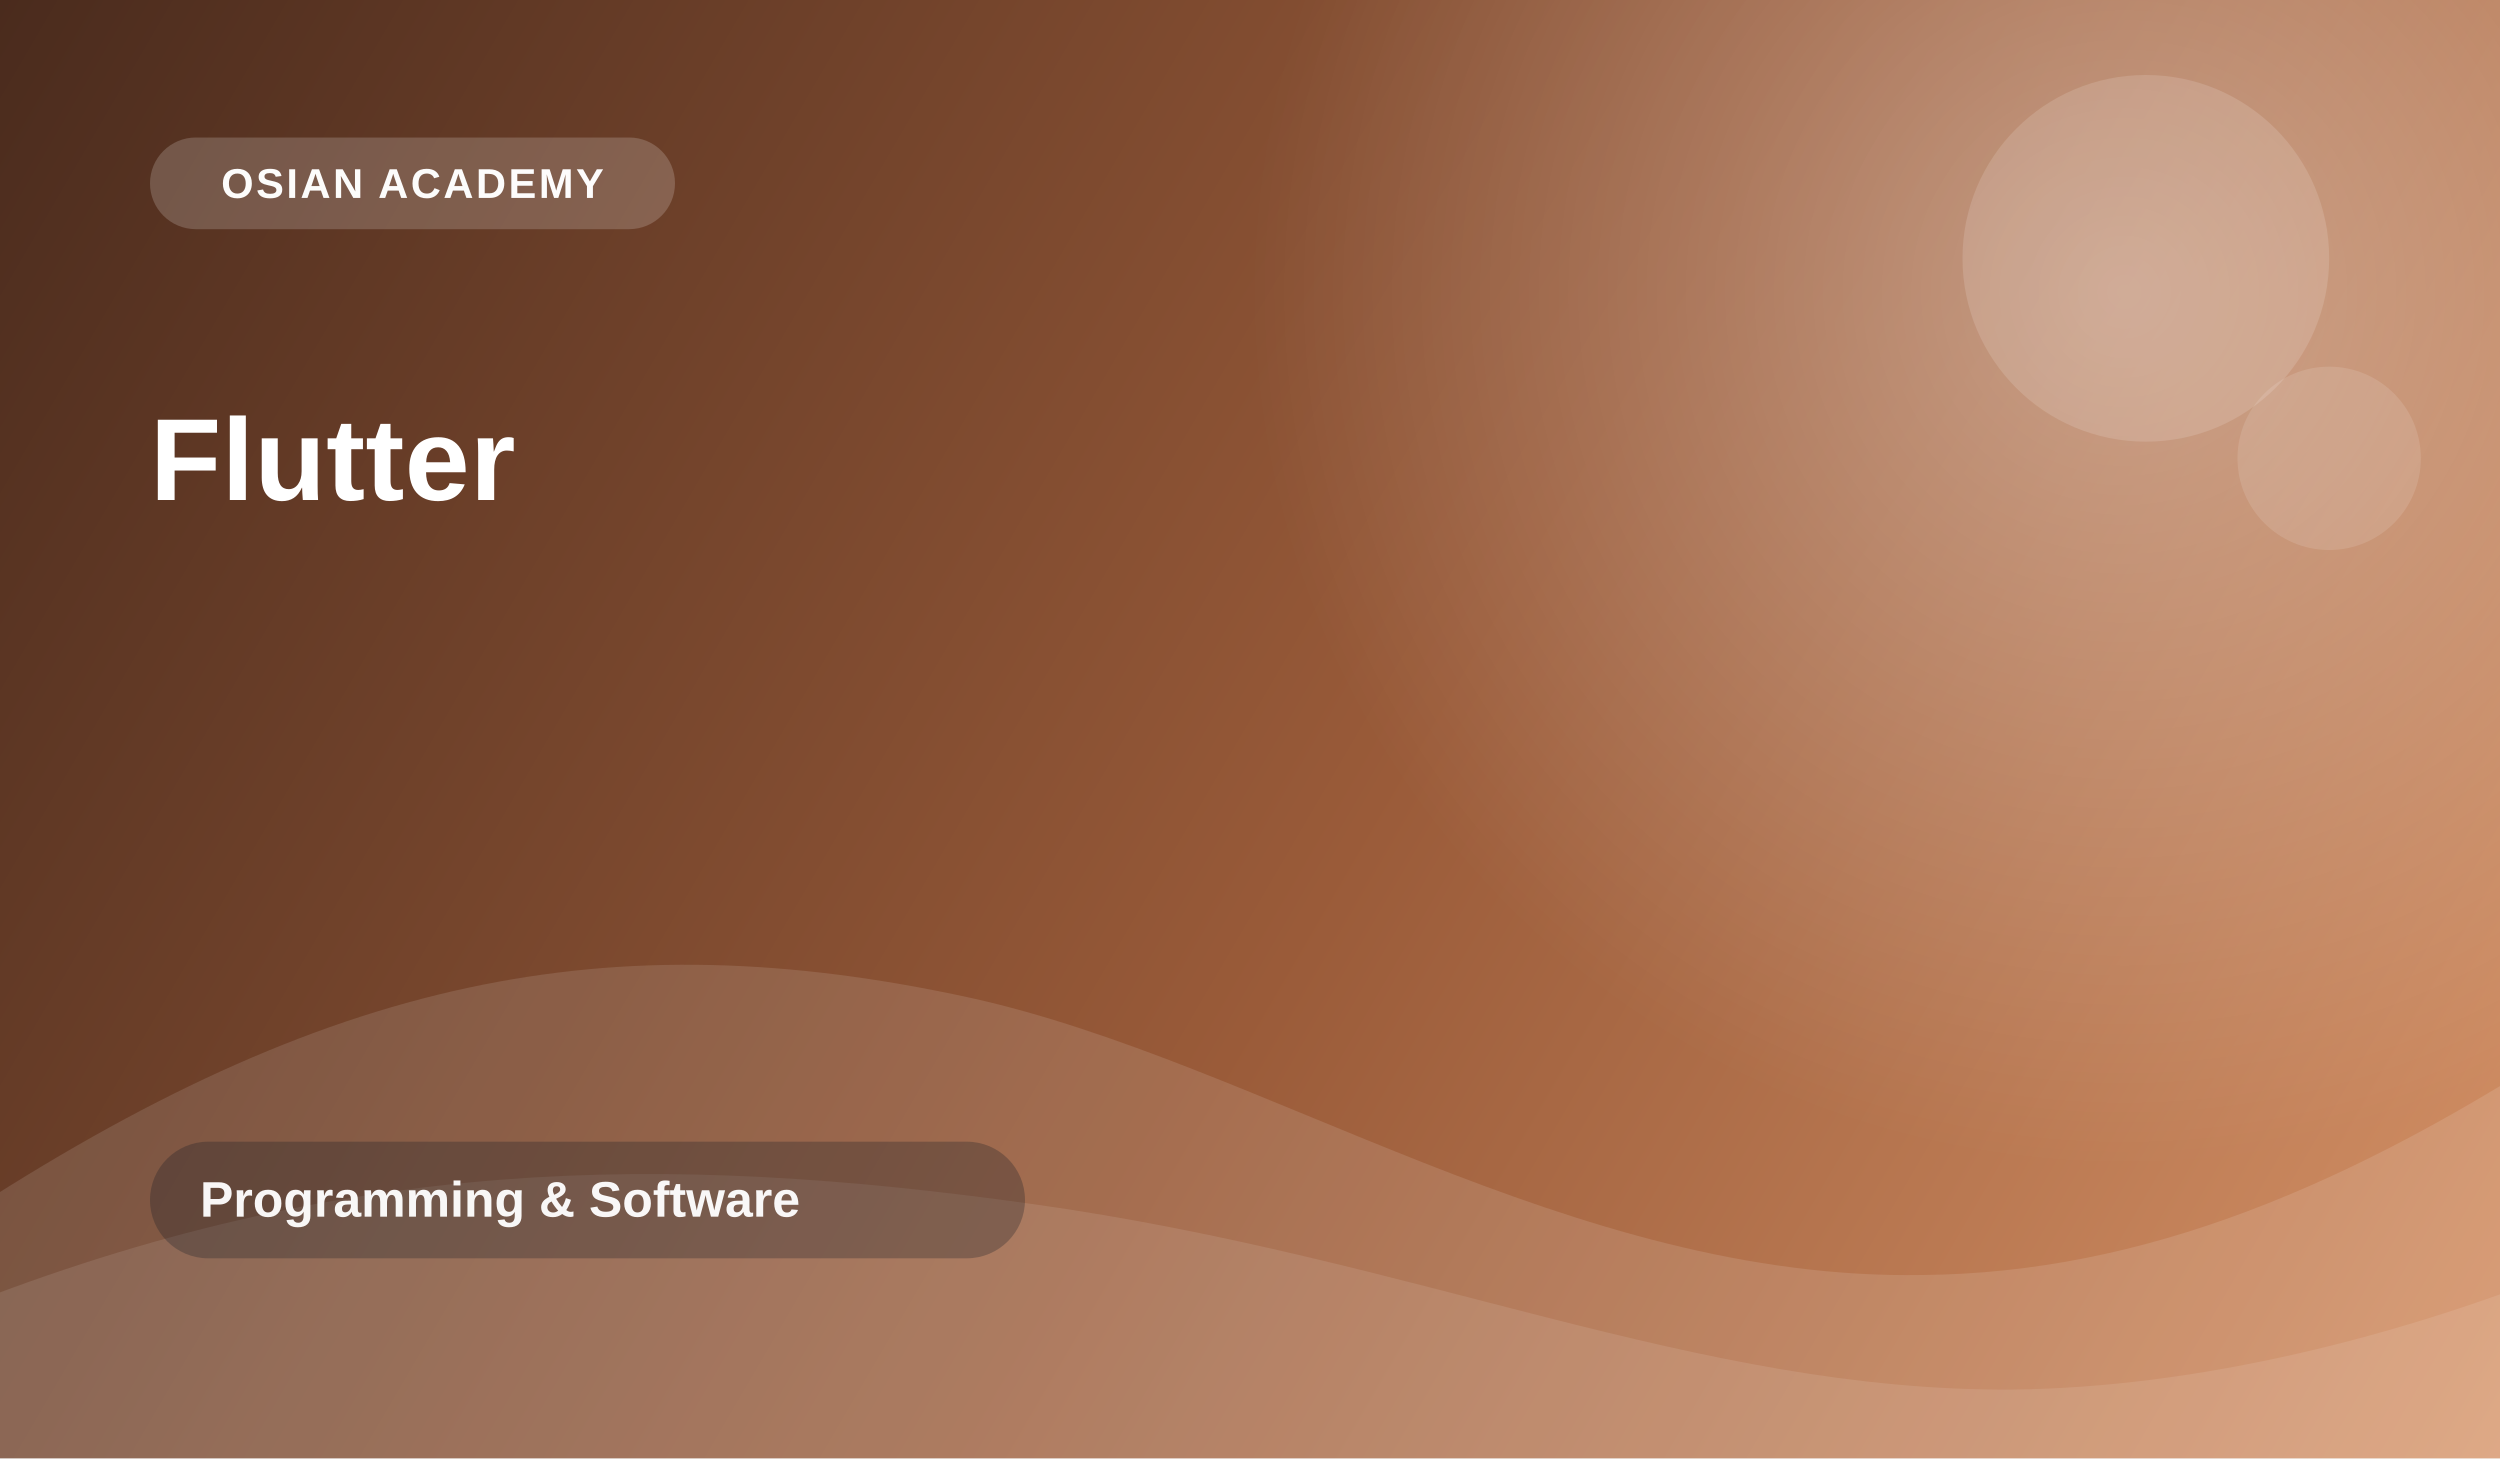
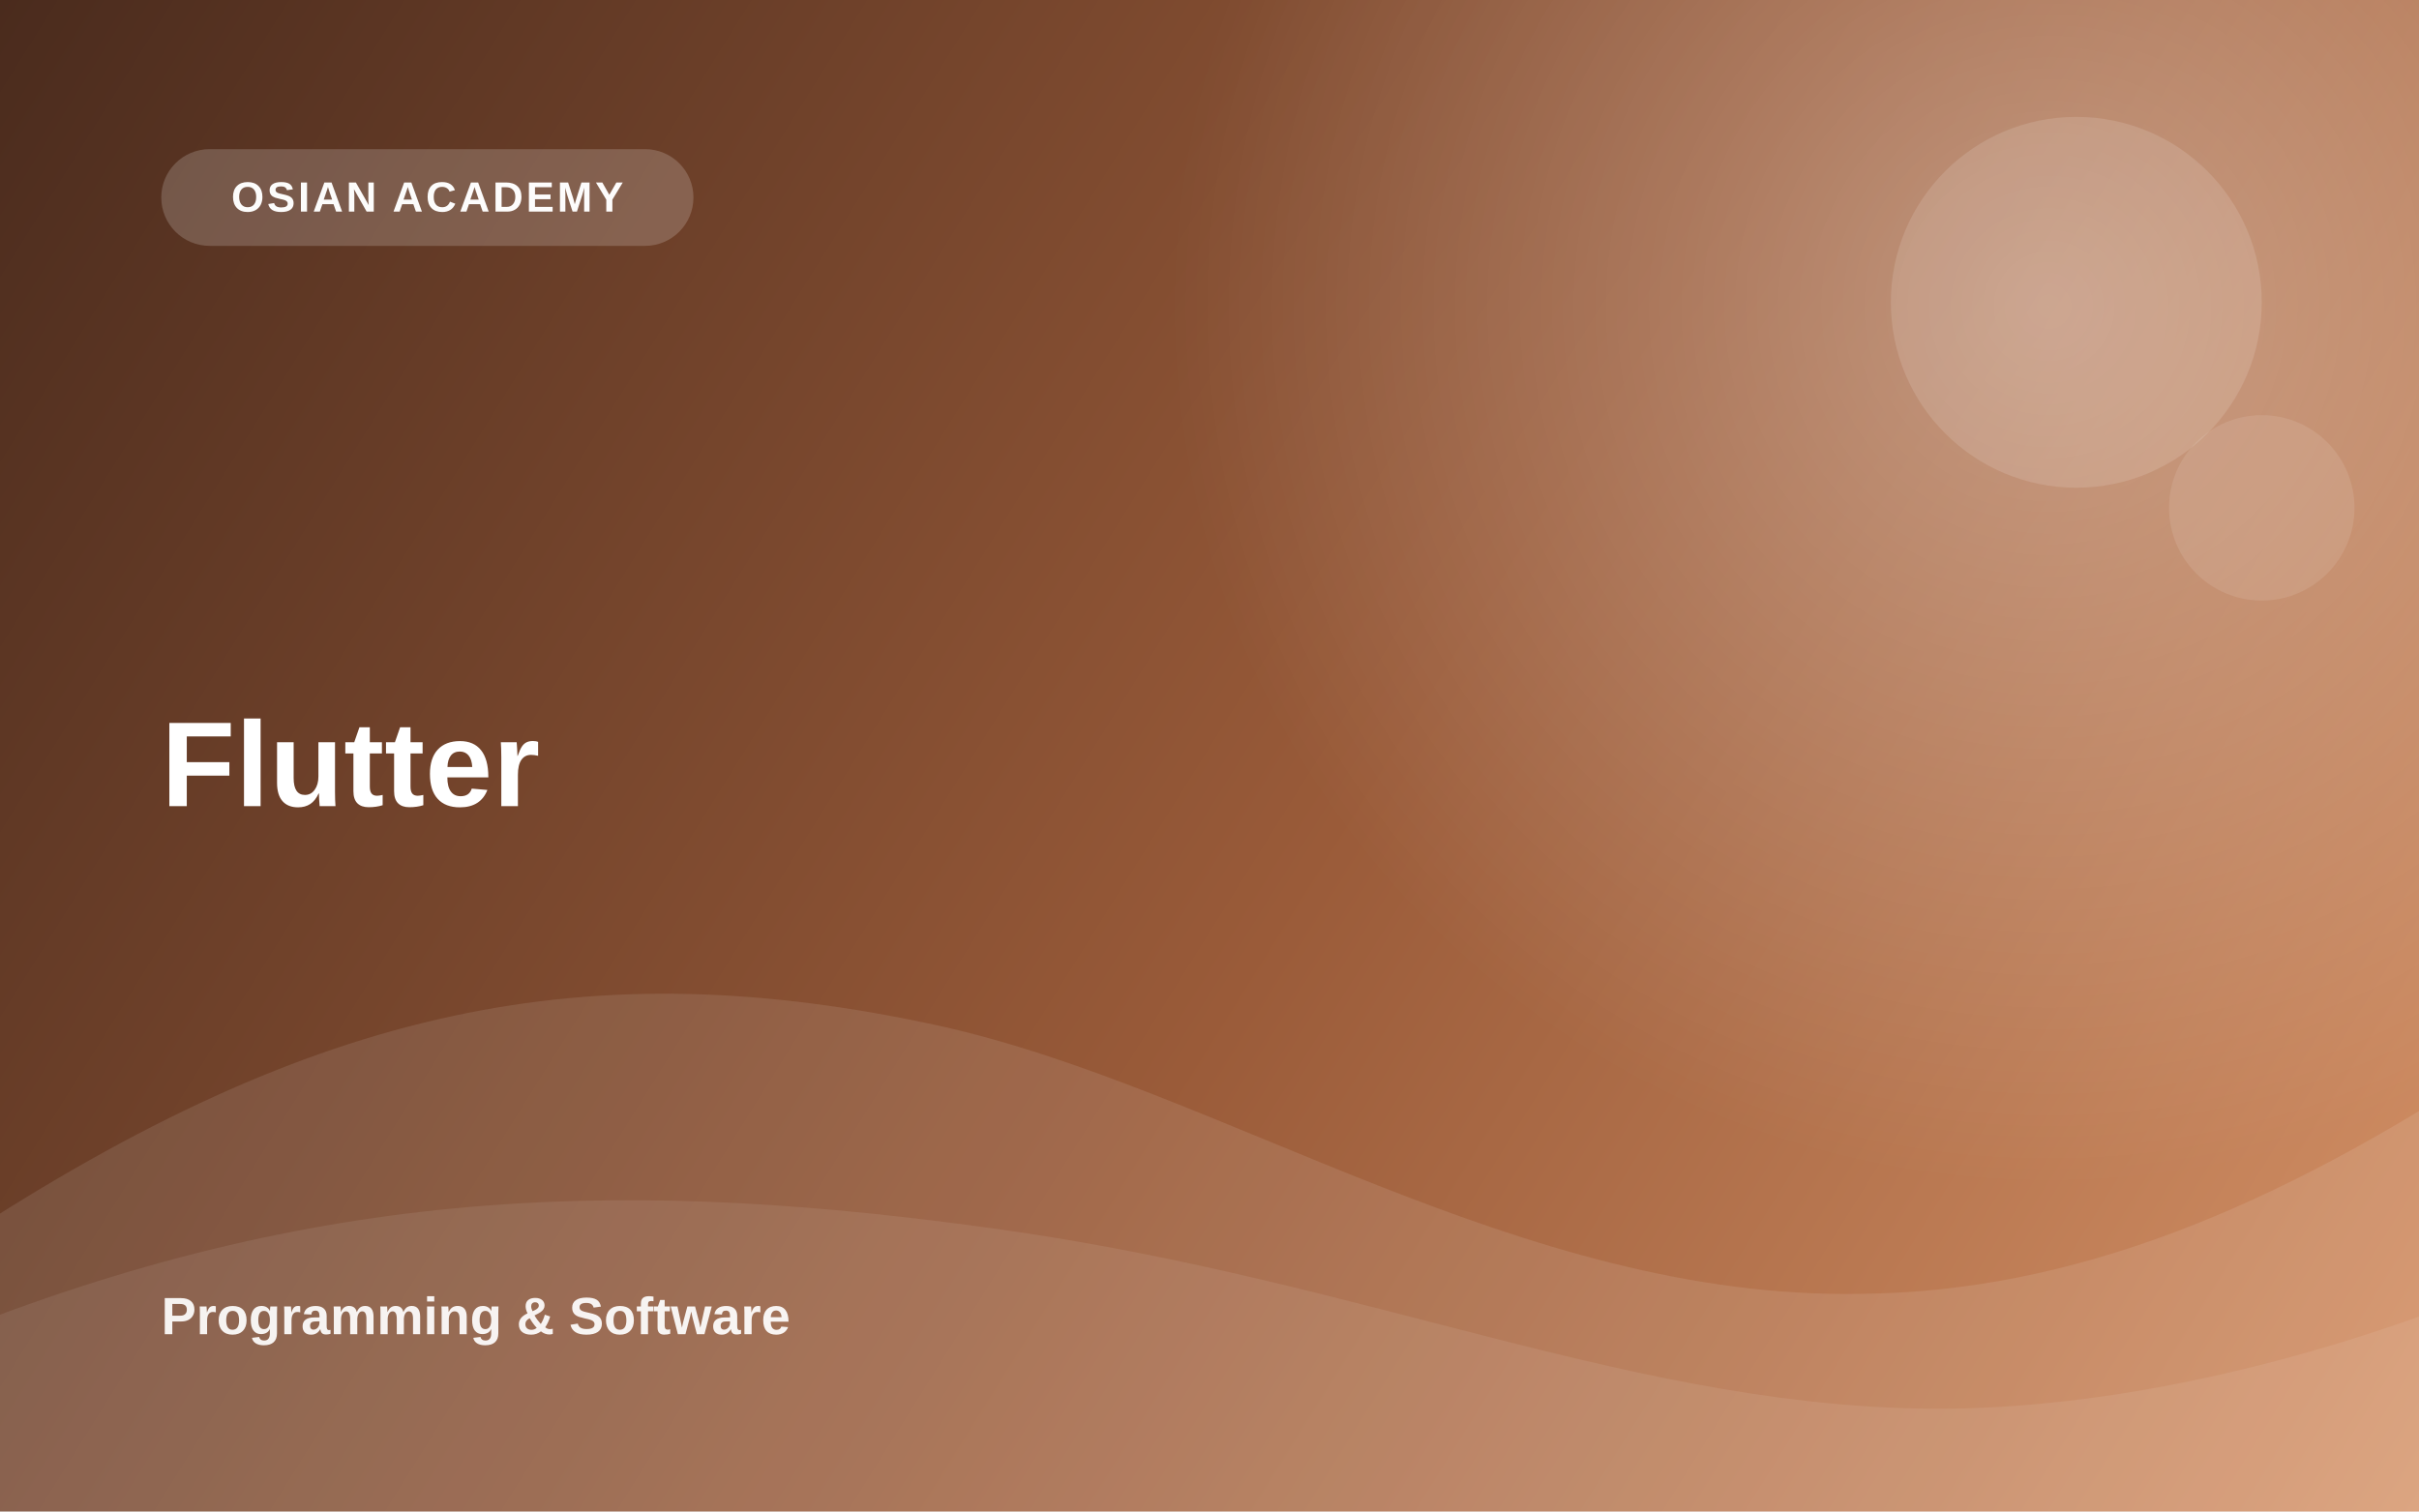
- <svg xmlns="http://www.w3.org/2000/svg" width="1200" height="700" viewBox="0 0 1200 700" role="img" aria-label="Flutter - Osian Academy">
+ <svg xmlns="http://www.w3.org/2000/svg" width="1200" height="750" viewBox="0 0 1200 750" role="img" aria-label="Flutter - Osian Academy">
  <defs>
-     <linearGradient id="bg" x1="0" y1="0" x2="1200" y2="700" gradientUnits="userSpaceOnUse">
+     <linearGradient id="bg" x1="0" y1="0" x2="1200" y2="750" gradientUnits="userSpaceOnUse">
      <stop offset="0" stop-color="#4A2B1D" />
      <stop offset="0.55" stop-color="#9A5B39" />
      <stop offset="1" stop-color="#D59267" />
    </linearGradient>
-     <radialGradient id="glow" cx="0" cy="0" r="1" gradientUnits="userSpaceOnUse" gradientTransform="translate(1020 140) rotate(135) scale(420 420)">
-       <stop stop-color="#FFFFFF" stop-opacity="0.35" />
+     <radialGradient id="glow" cx="0" cy="0" r="1" gradientUnits="userSpaceOnUse" gradientTransform="translate(1020 150) rotate(135) scale(440 440)">
+       <stop stop-color="#FFFFFF" stop-opacity="0.32" />
      <stop offset="1" stop-color="#FFFFFF" stop-opacity="0" />
    </radialGradient>
  </defs>
-   <rect width="1200" height="700" fill="url(#bg)" />
-   <rect width="1200" height="700" fill="url(#glow)" />
-   <path d="M-20 585C157 469 292 441 466 479C606 510 754 615 923 612C1028 611 1128 570 1240 496V760H-20V585Z" fill="#FFFFFF" fill-opacity="0.12" />
-   <path d="M-20 628C165 555 318 553 496 578C681 604 814 668 966 667C1055 666 1152 642 1240 606V760H-20V628Z" fill="#FFFFFF" fill-opacity="0.1" />
-   <rect x="72" y="66" width="252" height="44" rx="22" fill="#FFFFFF" fill-opacity="0.18" />
-   <text x="198" y="95" text-anchor="middle" fill="#FFFFFF" fill-opacity="0.98" font-family="Poppins,Segoe UI,Arial,sans-serif" font-size="20" font-weight="700" letter-spacing="1.2">OSIAN ACADEMY</text>
-   <text x="72" y="240" fill="#FFFFFF" font-family="Poppins,Segoe UI,Arial,sans-serif" font-size="56" font-weight="800" letter-spacing="0.2">
-     <tspan x="72" dy="0">Flutter</tspan>
+   <rect width="1200" height="750" fill="url(#bg)" />
+   <rect width="1200" height="750" fill="url(#glow)" />
+   <path d="M-20 615C157 499 292 471 466 509C606 540 754 645 923 642C1028 641 1128 600 1240 526V810H-20V615Z" fill="#FFFFFF" fill-opacity="0.1" />
+   <path d="M-20 660C165 587 318 585 496 610C681 636 814 700 966 699C1055 698 1152 674 1240 638V810H-20V660Z" fill="#FFFFFF" fill-opacity="0.08" />
+   <circle cx="1030" cy="150" r="92" fill="#FFFFFF" fill-opacity="0.13" />
+   <circle cx="1122" cy="252" r="46" fill="#FFFFFF" fill-opacity="0.1" />
+   <rect x="80" y="74" width="264" height="48" rx="24" fill="#FFFFFF" fill-opacity="0.18" />
+   <text x="212" y="105" text-anchor="middle" fill="#FFFFFF" fill-opacity="0.98" font-family="Poppins,Segoe UI,Arial,sans-serif" font-size="21" font-weight="700" letter-spacing="1.4">OSIAN ACADEMY</text>
+   <text x="80" y="400" fill="#FFFFFF" font-family="Poppins,Segoe UI,Arial,sans-serif" font-size="60" font-weight="800" letter-spacing="0.2">
+     <tspan x="80" dy="0">Flutter</tspan>
  </text>
-   <rect x="72" y="548" width="420" height="56" rx="28" fill="#0B1420" fill-opacity="0.26" />
-   <text x="96" y="584" fill="#FFFFFF" fill-opacity="0.95" font-family="Poppins,Segoe UI,Arial,sans-serif" font-size="24" font-weight="600">Programming &amp; Software</text>
-   <circle cx="1030" cy="124" r="88" fill="#FFFFFF" fill-opacity="0.14" />
-   <circle cx="1118" cy="220" r="44" fill="#FFFFFF" fill-opacity="0.12" />
+   <text x="80" y="662" fill="#FFFFFF" fill-opacity="0.92" font-family="Poppins,Segoe UI,Arial,sans-serif" font-size="26" font-weight="600">Programming &amp; Software</text>
</svg>
